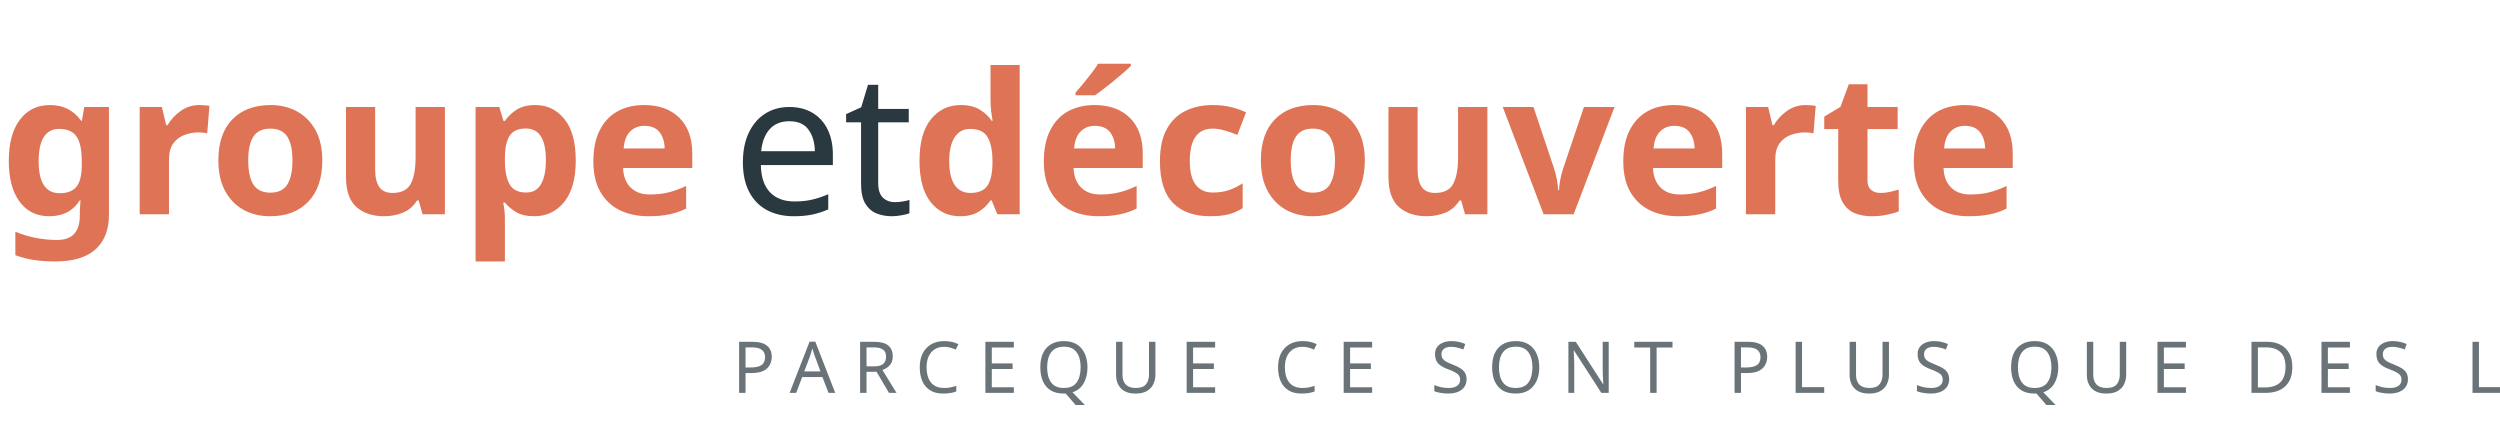
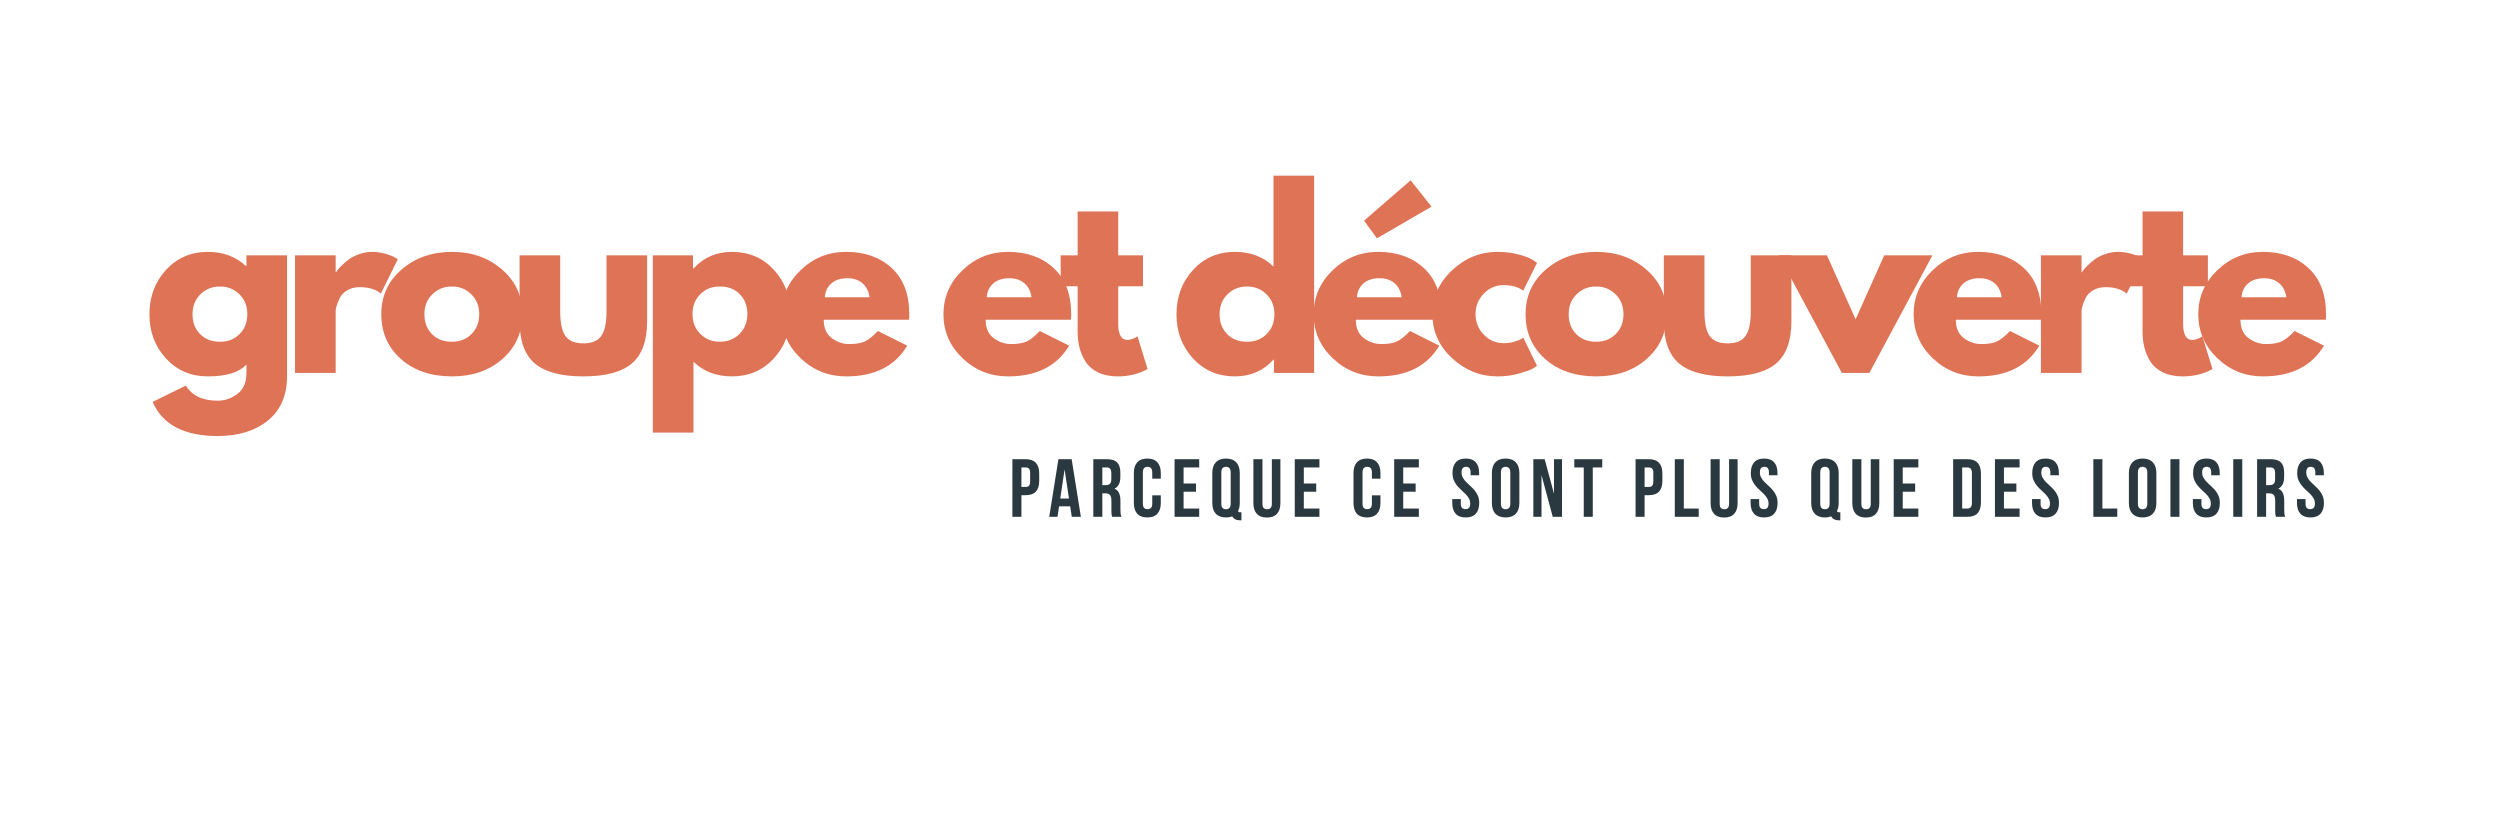
- <svg xmlns="http://www.w3.org/2000/svg" width="280" height="50" viewBox="0 0 280 50" fill="none">
+ <svg xmlns="http://www.w3.org/2000/svg" width="1200" zoomAndPan="magnify" viewBox="0 0 900 300" height="400" preserveAspectRatio="xMidYMid meet" version="1.0">
  <defs>
-     <style>
-       .logo-main { font-family: 'Rubik', system-ui, sans-serif; font-weight: 800; }
-       .logo-et { font-family: 'Rubik', system-ui, sans-serif; font-weight: 400; }
-       .logo-baseline { font-family: 'Rubik', system-ui, sans-serif; font-weight: 400; letter-spacing: 2px; }
-     </style>
+     <g />
  </defs>
-   <text x="0" y="24" class="logo-main" fill="#de7356" font-size="22">groupe</text>
-   <text x="82" y="24" class="logo-et" fill="#2a383f" font-size="22">et</text>
-   <text x="102" y="24" class="logo-main" fill="#de7356" font-size="22">découverte</text>
-   <text x="82" y="44" class="logo-baseline" fill="#2a383f" font-size="8" opacity="0.7">PARCEQUE CE SONT PLUS QUE DES LOISIRS</text>
+   <g fill="#de7356" fill-opacity="1">
+     <g transform="translate(51.88534, 134.2671)">
+       <g>
+         <path d="M 3.062 10.406 L 15.031 4.547 C 17.227 8.172 21.051 9.984 26.5 9.984 C 29.039 9.984 31.395 9.172 33.562 7.547 C 35.738 5.93 36.828 3.441 36.828 0.078 L 36.828 -3.062 C 34.242 -0.195 29.617 1.234 22.953 1.234 C 16.848 1.234 11.812 -0.922 7.844 -5.234 C 3.883 -9.555 1.906 -14.852 1.906 -21.125 C 1.906 -27.406 3.883 -32.719 7.844 -37.062 C 11.812 -41.414 16.848 -43.594 22.953 -43.594 C 28.398 -43.594 32.941 -41.914 36.578 -38.562 L 36.828 -38.562 L 36.828 -42.359 L 51.453 -42.359 L 51.453 1.156 C 51.453 8.039 49.164 13.352 44.594 17.094 C 40.02 20.832 33.988 22.703 26.5 22.703 C 14.395 22.703 6.582 18.602 3.062 10.406 Z M 20.266 -28.312 C 18.367 -26.445 17.422 -24.055 17.422 -21.141 C 17.422 -18.223 18.328 -15.844 20.141 -14 C 21.961 -12.156 24.359 -11.234 27.328 -11.234 C 30.191 -11.234 32.547 -12.164 34.391 -14.031 C 36.234 -15.906 37.156 -18.273 37.156 -21.141 C 37.156 -24.055 36.207 -26.445 34.312 -28.312 C 32.414 -30.188 30.086 -31.125 27.328 -31.125 C 24.523 -31.125 22.172 -30.188 20.266 -28.312 Z M 20.266 -28.312 " />
+       </g>
+     </g>
+   </g>
+   <g fill="#de7356" fill-opacity="1">
+     <g transform="translate(101.2616, 134.2671)">
+       <g>
+         <path d="M 4.953 0 L 4.953 -42.359 L 19.578 -42.359 L 19.578 -36.25 L 19.734 -36.25 C 19.848 -36.469 20.023 -36.742 20.266 -37.078 C 20.516 -37.41 21.051 -37.988 21.875 -38.812 C 22.707 -39.633 23.586 -40.375 24.516 -41.031 C 25.453 -41.695 26.664 -42.289 28.156 -42.812 C 29.645 -43.332 31.16 -43.594 32.703 -43.594 C 34.297 -43.594 35.863 -43.375 37.406 -42.938 C 38.945 -42.5 40.078 -42.062 40.797 -41.625 L 41.953 -40.953 L 35.844 -28.578 C 34.02 -30.117 31.484 -30.891 28.234 -30.891 C 26.473 -30.891 24.957 -30.504 23.688 -29.734 C 22.426 -28.961 21.535 -28.023 21.016 -26.922 C 20.492 -25.816 20.125 -24.879 19.906 -24.109 C 19.688 -23.336 19.578 -22.734 19.578 -22.297 L 19.578 0 Z M 4.953 0 " />
+       </g>
+     </g>
+   </g>
+   <g fill="#de7356" fill-opacity="1">
+     <g transform="translate(135.3624, 134.2671)">
+       <g>
+         <path d="M 8.953 -5.031 C 4.254 -9.219 1.906 -14.586 1.906 -21.141 C 1.906 -27.691 4.352 -33.07 9.25 -37.281 C 14.145 -41.488 20.203 -43.594 27.422 -43.594 C 34.516 -43.594 40.5 -41.473 45.375 -37.234 C 50.25 -33.004 52.688 -27.641 52.688 -21.141 C 52.688 -14.641 50.305 -9.285 45.547 -5.078 C 40.785 -0.867 34.742 1.234 27.422 1.234 C 19.816 1.234 13.66 -0.852 8.953 -5.031 Z M 20.266 -28.312 C 18.367 -26.445 17.422 -24.055 17.422 -21.141 C 17.422 -18.223 18.328 -15.844 20.141 -14 C 21.961 -12.156 24.359 -11.234 27.328 -11.234 C 30.191 -11.234 32.547 -12.164 34.391 -14.031 C 36.234 -15.906 37.156 -18.273 37.156 -21.141 C 37.156 -24.055 36.207 -26.445 34.312 -28.312 C 32.414 -30.188 30.086 -31.125 27.328 -31.125 C 24.523 -31.125 22.172 -30.188 20.266 -28.312 Z M 20.266 -28.312 " />
+       </g>
+     </g>
+   </g>
+   <g fill="#de7356" fill-opacity="1">
+     <g transform="translate(182.9222, 134.2671)">
+       <g>
+         <path d="M 18.75 -42.359 L 18.75 -22.219 C 18.75 -18.031 19.379 -15.055 20.641 -13.297 C 21.91 -11.535 24.055 -10.656 27.078 -10.656 C 30.109 -10.656 32.254 -11.535 33.516 -13.297 C 34.785 -15.055 35.422 -18.031 35.422 -22.219 L 35.422 -42.359 L 50.047 -42.359 L 50.047 -18.656 C 50.047 -11.613 48.211 -6.535 44.547 -3.422 C 40.891 -0.316 35.066 1.234 27.078 1.234 C 19.098 1.234 13.273 -0.316 9.609 -3.422 C 5.953 -6.535 4.125 -11.613 4.125 -18.656 L 4.125 -42.359 Z M 18.75 -42.359 " />
+       </g>
+     </g>
+   </g>
+   <g fill="#de7356" fill-opacity="1">
+     <g transform="translate(230.0691, 134.2671)">
+       <g>
+         <path d="M 48.547 -37.109 C 52.516 -32.797 54.5 -27.5 54.5 -21.219 C 54.5 -14.945 52.516 -9.633 48.547 -5.281 C 44.586 -0.938 39.551 1.234 33.438 1.234 C 27.82 1.234 23.203 -0.523 19.578 -4.047 L 19.578 21.469 L 4.953 21.469 L 4.953 -42.359 L 19.406 -42.359 L 19.406 -37.578 L 19.578 -37.578 C 23.203 -41.586 27.82 -43.594 33.438 -43.594 C 39.551 -43.594 44.586 -41.43 48.547 -37.109 Z M 36.125 -14.031 C 38.031 -15.906 38.984 -18.301 38.984 -21.219 C 38.984 -24.133 38.07 -26.516 36.25 -28.359 C 34.438 -30.203 32.039 -31.125 29.062 -31.125 C 26.207 -31.125 23.852 -30.188 22 -28.312 C 20.156 -26.445 19.234 -24.082 19.234 -21.219 C 19.234 -18.301 20.18 -15.906 22.078 -14.031 C 23.984 -12.164 26.312 -11.234 29.062 -11.234 C 31.875 -11.234 34.227 -12.164 36.125 -14.031 Z M 36.125 -14.031 " />
+       </g>
+     </g>
+   </g>
+   <g fill="#de7356" fill-opacity="1">
+     <g transform="translate(279.4454, 134.2671)">
+       <g>
+         <path d="M 47.812 -19.156 L 17.094 -19.156 C 17.094 -16.188 18.055 -13.984 19.984 -12.547 C 21.91 -11.117 24.004 -10.406 26.266 -10.406 C 28.629 -10.406 30.5 -10.719 31.875 -11.344 C 33.25 -11.977 34.816 -13.234 36.578 -15.109 L 47.156 -9.828 C 42.75 -2.453 35.426 1.234 25.188 1.234 C 18.801 1.234 13.32 -0.953 8.75 -5.328 C 4.188 -9.703 1.906 -14.973 1.906 -21.141 C 1.906 -27.305 4.188 -32.586 8.75 -36.984 C 13.32 -41.391 18.801 -43.594 25.188 -43.594 C 31.906 -43.594 37.367 -41.648 41.578 -37.766 C 45.785 -33.891 47.891 -28.348 47.891 -21.141 C 47.891 -20.148 47.863 -19.488 47.812 -19.156 Z M 17.5 -27.25 L 33.609 -27.25 C 33.273 -29.445 32.406 -31.141 31 -32.328 C 29.602 -33.516 27.801 -34.109 25.594 -34.109 C 23.176 -34.109 21.25 -33.473 19.812 -32.203 C 18.383 -30.941 17.613 -29.289 17.5 -27.25 Z M 17.5 -27.25 " />
+       </g>
+     </g>
+   </g>
+   <g fill="#de7356" fill-opacity="1">
+     <g transform="translate(322.2161, 134.2671)">
+       <g />
+     </g>
+   </g>
+   <g fill="#de7356" fill-opacity="1">
+     <g transform="translate(337.7385, 134.2671)">
+       <g>
+         <path d="M 47.812 -19.156 L 17.094 -19.156 C 17.094 -16.188 18.055 -13.984 19.984 -12.547 C 21.91 -11.117 24.004 -10.406 26.266 -10.406 C 28.629 -10.406 30.5 -10.719 31.875 -11.344 C 33.25 -11.977 34.816 -13.234 36.578 -15.109 L 47.156 -9.828 C 42.75 -2.453 35.426 1.234 25.188 1.234 C 18.801 1.234 13.32 -0.953 8.75 -5.328 C 4.188 -9.703 1.906 -14.973 1.906 -21.141 C 1.906 -27.305 4.188 -32.586 8.75 -36.984 C 13.32 -41.391 18.801 -43.594 25.188 -43.594 C 31.906 -43.594 37.367 -41.648 41.578 -37.766 C 45.785 -33.891 47.891 -28.348 47.891 -21.141 C 47.891 -20.148 47.863 -19.488 47.812 -19.156 Z M 17.5 -27.25 L 33.609 -27.25 C 33.273 -29.445 32.406 -31.141 31 -32.328 C 29.602 -33.516 27.801 -34.109 25.594 -34.109 C 23.176 -34.109 21.25 -33.473 19.812 -32.203 C 18.383 -30.941 17.613 -29.289 17.5 -27.25 Z M 17.5 -27.25 " />
+       </g>
+     </g>
+   </g>
+   <g fill="#de7356" fill-opacity="1">
+     <g transform="translate(380.5092, 134.2671)">
+       <g>
+         <path d="M 7.438 -42.359 L 7.438 -58.141 L 22.047 -58.141 L 22.047 -42.359 L 30.969 -42.359 L 30.969 -31.219 L 22.047 -31.219 L 22.047 -17.75 C 22.047 -13.844 23.145 -11.891 25.344 -11.891 C 25.895 -11.891 26.473 -12 27.078 -12.219 C 27.691 -12.438 28.16 -12.656 28.484 -12.875 L 28.984 -13.219 L 32.625 -1.406 C 29.477 0.352 25.898 1.234 21.891 1.234 C 19.129 1.234 16.758 0.754 14.781 -0.203 C 12.801 -1.172 11.301 -2.469 10.281 -4.094 C 9.258 -5.719 8.531 -7.422 8.094 -9.203 C 7.656 -10.992 7.438 -12.91 7.438 -14.953 L 7.438 -31.219 L 1.328 -31.219 L 1.328 -42.359 Z M 7.438 -42.359 " />
+       </g>
+     </g>
+   </g>
+   <g fill="#de7356" fill-opacity="1">
+     <g transform="translate(406.1052, 134.2671)">
+       <g />
+     </g>
+   </g>
+   <g fill="#de7356" fill-opacity="1">
+     <g transform="translate(421.6277, 134.2671)">
+       <g>
+         <path d="M 7.844 -5.234 C 3.883 -9.555 1.906 -14.852 1.906 -21.125 C 1.906 -27.406 3.883 -32.719 7.844 -37.062 C 11.812 -41.414 16.848 -43.594 22.953 -43.594 C 28.566 -43.594 33.191 -41.832 36.828 -38.312 L 36.828 -71.016 L 51.453 -71.016 L 51.453 0 L 37 0 L 37 -4.797 L 36.828 -4.797 C 33.191 -0.773 28.566 1.234 22.953 1.234 C 16.848 1.234 11.812 -0.922 7.844 -5.234 Z M 20.266 -28.312 C 18.367 -26.445 17.422 -24.055 17.422 -21.141 C 17.422 -18.223 18.328 -15.844 20.141 -14 C 21.961 -12.156 24.359 -11.234 27.328 -11.234 C 30.191 -11.234 32.547 -12.164 34.391 -14.031 C 36.234 -15.906 37.156 -18.273 37.156 -21.141 C 37.156 -24.055 36.207 -26.445 34.312 -28.312 C 32.414 -30.188 30.086 -31.125 27.328 -31.125 C 24.523 -31.125 22.172 -30.188 20.266 -28.312 Z M 20.266 -28.312 " />
+       </g>
+     </g>
+   </g>
+   <g fill="#de7356" fill-opacity="1">
+     <g transform="translate(471.004, 134.2671)">
+       <g>
+         <path d="M 20.062 -54.828 L 36.828 -69.359 L 44.344 -59.875 L 24.688 -48.469 Z M 47.812 -19.156 L 17.094 -19.156 C 17.094 -16.188 18.055 -13.984 19.984 -12.547 C 21.91 -11.117 24.004 -10.406 26.266 -10.406 C 28.629 -10.406 30.5 -10.719 31.875 -11.344 C 33.25 -11.977 34.816 -13.234 36.578 -15.109 L 47.156 -9.828 C 42.75 -2.453 35.426 1.234 25.188 1.234 C 18.801 1.234 13.32 -0.953 8.75 -5.328 C 4.188 -9.703 1.906 -14.973 1.906 -21.141 C 1.906 -27.305 4.188 -32.586 8.75 -36.984 C 13.32 -41.391 18.801 -43.594 25.188 -43.594 C 31.906 -43.594 37.367 -41.648 41.578 -37.766 C 45.785 -33.891 47.891 -28.348 47.891 -21.141 C 47.891 -20.148 47.863 -19.488 47.812 -19.156 Z M 17.5 -27.25 L 33.609 -27.25 C 33.273 -29.445 32.406 -31.141 31 -32.328 C 29.602 -33.516 27.801 -34.109 25.594 -34.109 C 23.176 -34.109 21.25 -33.473 19.812 -32.203 C 18.383 -30.941 17.613 -29.289 17.5 -27.25 Z M 17.5 -27.25 " />
+       </g>
+     </g>
+   </g>
+   <g fill="#de7356" fill-opacity="1">
+     <g transform="translate(513.7747, 134.2671)">
+       <g>
+         <path d="M 27.5 -31.625 C 24.75 -31.625 22.379 -30.602 20.391 -28.562 C 18.41 -26.531 17.422 -24.082 17.422 -21.219 C 17.422 -18.301 18.41 -15.82 20.391 -13.781 C 22.379 -11.75 24.75 -10.734 27.5 -10.734 C 28.82 -10.734 30.07 -10.895 31.25 -11.219 C 32.438 -11.551 33.305 -11.883 33.859 -12.219 L 34.594 -12.719 L 39.562 -2.562 C 39.176 -2.281 38.633 -1.93 37.938 -1.516 C 37.25 -1.109 35.68 -0.551 33.234 0.156 C 30.785 0.875 28.156 1.234 25.344 1.234 C 19.125 1.234 13.66 -0.953 8.953 -5.328 C 4.254 -9.703 1.906 -14.945 1.906 -21.062 C 1.906 -27.227 4.254 -32.523 8.953 -36.953 C 13.66 -41.379 19.125 -43.594 25.344 -43.594 C 28.156 -43.594 30.742 -43.266 33.109 -42.609 C 35.484 -41.953 37.164 -41.289 38.156 -40.625 L 39.562 -39.641 L 34.594 -29.641 C 32.781 -30.961 30.414 -31.625 27.5 -31.625 Z M 27.5 -31.625 " />
+       </g>
+     </g>
+   </g>
+   <g fill="#de7356" fill-opacity="1">
+     <g transform="translate(547.2975, 134.2671)">
+       <g>
+         <path d="M 8.953 -5.031 C 4.254 -9.219 1.906 -14.586 1.906 -21.141 C 1.906 -27.691 4.352 -33.07 9.25 -37.281 C 14.145 -41.488 20.203 -43.594 27.422 -43.594 C 34.516 -43.594 40.5 -41.473 45.375 -37.234 C 50.25 -33.004 52.688 -27.641 52.688 -21.141 C 52.688 -14.641 50.305 -9.285 45.547 -5.078 C 40.785 -0.867 34.742 1.234 27.422 1.234 C 19.816 1.234 13.66 -0.852 8.953 -5.031 Z M 20.266 -28.312 C 18.367 -26.445 17.422 -24.055 17.422 -21.141 C 17.422 -18.223 18.328 -15.844 20.141 -14 C 21.961 -12.156 24.359 -11.234 27.328 -11.234 C 30.191 -11.234 32.547 -12.164 34.391 -14.031 C 36.234 -15.906 37.156 -18.273 37.156 -21.141 C 37.156 -24.055 36.207 -26.445 34.312 -28.312 C 32.414 -30.188 30.086 -31.125 27.328 -31.125 C 24.523 -31.125 22.172 -30.188 20.266 -28.312 Z M 20.266 -28.312 " />
+       </g>
+     </g>
+   </g>
+   <g fill="#de7356" fill-opacity="1">
+     <g transform="translate(594.8572, 134.2671)">
+       <g>
+         <path d="M 18.75 -42.359 L 18.75 -22.219 C 18.75 -18.031 19.379 -15.055 20.641 -13.297 C 21.91 -11.535 24.055 -10.656 27.078 -10.656 C 30.109 -10.656 32.254 -11.535 33.516 -13.297 C 34.785 -15.055 35.422 -18.031 35.422 -22.219 L 35.422 -42.359 L 50.047 -42.359 L 50.047 -18.656 C 50.047 -11.613 48.211 -6.535 44.547 -3.422 C 40.891 -0.316 35.066 1.234 27.078 1.234 C 19.098 1.234 13.273 -0.316 9.609 -3.422 C 5.953 -6.535 4.125 -11.613 4.125 -18.656 L 4.125 -42.359 Z M 18.75 -42.359 " />
+       </g>
+     </g>
+   </g>
+   <g fill="#de7356" fill-opacity="1">
+     <g transform="translate(642.0041, 134.2671)">
+       <g>
+         <path d="M 15.688 -42.359 L 26.016 -19.328 L 36.328 -42.359 L 53.672 -42.359 L 30.969 0 L 21.062 0 L -1.656 -42.359 Z M 15.688 -42.359 " />
+       </g>
+     </g>
+   </g>
+   <g fill="#de7356" fill-opacity="1">
+     <g transform="translate(687.0042, 134.2671)">
+       <g>
+         <path d="M 47.812 -19.156 L 17.094 -19.156 C 17.094 -16.188 18.055 -13.984 19.984 -12.547 C 21.91 -11.117 24.004 -10.406 26.266 -10.406 C 28.629 -10.406 30.5 -10.719 31.875 -11.344 C 33.25 -11.977 34.816 -13.234 36.578 -15.109 L 47.156 -9.828 C 42.75 -2.453 35.426 1.234 25.188 1.234 C 18.801 1.234 13.32 -0.953 8.75 -5.328 C 4.188 -9.703 1.906 -14.973 1.906 -21.141 C 1.906 -27.305 4.188 -32.586 8.75 -36.984 C 13.32 -41.391 18.801 -43.594 25.188 -43.594 C 31.906 -43.594 37.367 -41.648 41.578 -37.766 C 45.785 -33.891 47.891 -28.348 47.891 -21.141 C 47.891 -20.148 47.863 -19.488 47.812 -19.156 Z M 17.5 -27.25 L 33.609 -27.25 C 33.273 -29.445 32.406 -31.141 31 -32.328 C 29.602 -33.516 27.801 -34.109 25.594 -34.109 C 23.176 -34.109 21.25 -33.473 19.812 -32.203 C 18.383 -30.941 17.613 -29.289 17.5 -27.25 Z M 17.5 -27.25 " />
+       </g>
+     </g>
+   </g>
+   <g fill="#de7356" fill-opacity="1">
+     <g transform="translate(729.7749, 134.2671)">
+       <g>
+         <path d="M 4.953 0 L 4.953 -42.359 L 19.578 -42.359 L 19.578 -36.25 L 19.734 -36.25 C 19.848 -36.469 20.023 -36.742 20.266 -37.078 C 20.516 -37.41 21.051 -37.988 21.875 -38.812 C 22.707 -39.633 23.586 -40.375 24.516 -41.031 C 25.453 -41.695 26.664 -42.289 28.156 -42.812 C 29.645 -43.332 31.16 -43.594 32.703 -43.594 C 34.297 -43.594 35.863 -43.375 37.406 -42.938 C 38.945 -42.5 40.078 -42.062 40.797 -41.625 L 41.953 -40.953 L 35.844 -28.578 C 34.02 -30.117 31.484 -30.891 28.234 -30.891 C 26.473 -30.891 24.957 -30.504 23.688 -29.734 C 22.426 -28.961 21.535 -28.023 21.016 -26.922 C 20.492 -25.816 20.125 -24.879 19.906 -24.109 C 19.688 -23.336 19.578 -22.734 19.578 -22.297 L 19.578 0 Z M 4.953 0 " />
+       </g>
+     </g>
+   </g>
+   <g fill="#de7356" fill-opacity="1">
+     <g transform="translate(763.8757, 134.2671)">
+       <g>
+         <path d="M 7.438 -42.359 L 7.438 -58.141 L 22.047 -58.141 L 22.047 -42.359 L 30.969 -42.359 L 30.969 -31.219 L 22.047 -31.219 L 22.047 -17.75 C 22.047 -13.844 23.145 -11.891 25.344 -11.891 C 25.895 -11.891 26.473 -12 27.078 -12.219 C 27.691 -12.438 28.16 -12.656 28.484 -12.875 L 28.984 -13.219 L 32.625 -1.406 C 29.477 0.352 25.898 1.234 21.891 1.234 C 19.129 1.234 16.758 0.754 14.781 -0.203 C 12.801 -1.172 11.301 -2.469 10.281 -4.094 C 9.258 -5.719 8.531 -7.422 8.094 -9.203 C 7.656 -10.992 7.438 -12.91 7.438 -14.953 L 7.438 -31.219 L 1.328 -31.219 L 1.328 -42.359 Z M 7.438 -42.359 " />
+       </g>
+     </g>
+   </g>
+   <g fill="#de7356" fill-opacity="1">
+     <g transform="translate(789.4717, 134.2671)">
+       <g>
+         <path d="M 47.812 -19.156 L 17.094 -19.156 C 17.094 -16.188 18.055 -13.984 19.984 -12.547 C 21.91 -11.117 24.004 -10.406 26.266 -10.406 C 28.629 -10.406 30.5 -10.719 31.875 -11.344 C 33.25 -11.977 34.816 -13.234 36.578 -15.109 L 47.156 -9.828 C 42.75 -2.453 35.426 1.234 25.188 1.234 C 18.801 1.234 13.32 -0.953 8.75 -5.328 C 4.188 -9.703 1.906 -14.973 1.906 -21.141 C 1.906 -27.305 4.188 -32.586 8.75 -36.984 C 13.32 -41.391 18.801 -43.594 25.188 -43.594 C 31.906 -43.594 37.367 -41.648 41.578 -37.766 C 45.785 -33.891 47.891 -28.348 47.891 -21.141 C 47.891 -20.148 47.863 -19.488 47.812 -19.156 Z M 17.5 -27.25 L 33.609 -27.25 C 33.273 -29.445 32.406 -31.141 31 -32.328 C 29.602 -33.516 27.801 -34.109 25.594 -34.109 C 23.176 -34.109 21.25 -33.473 19.812 -32.203 C 18.383 -30.941 17.613 -29.289 17.5 -27.25 Z M 17.5 -27.25 " />
+       </g>
+     </g>
+   </g>
+   <g fill="#2a383f" fill-opacity="1">
+     <g transform="translate(363.2725, 186.0477)">
+       <g>
+         <path d="M 5.984 -20.734 C 7.617 -20.734 8.836 -20.297 9.641 -19.422 C 10.441 -18.555 10.844 -17.285 10.844 -15.609 L 10.844 -12.906 C 10.844 -11.227 10.441 -9.953 9.641 -9.078 C 8.836 -8.211 7.617 -7.781 5.984 -7.781 L 4.438 -7.781 L 4.438 0 L 1.188 0 L 1.188 -20.734 Z M 4.438 -17.766 L 4.438 -10.75 L 5.984 -10.75 C 6.492 -10.75 6.883 -10.883 7.156 -11.156 C 7.438 -11.438 7.578 -11.953 7.578 -12.703 L 7.578 -15.812 C 7.578 -16.562 7.438 -17.07 7.156 -17.344 C 6.883 -17.625 6.492 -17.766 5.984 -17.766 Z M 4.438 -17.766 " />
+       </g>
+     </g>
+   </g>
+   <g fill="#2a383f" fill-opacity="1">
+     <g transform="translate(377.3937, 186.0477)">
+       <g>
+         <path d="M 11.719 0 L 8.438 0 L 7.875 -3.766 L 3.875 -3.766 L 3.312 0 L 0.328 0 L 3.641 -20.734 L 8.406 -20.734 Z M 4.297 -6.578 L 7.438 -6.578 L 5.859 -17.062 Z M 4.297 -6.578 " />
+       </g>
+     </g>
+   </g>
+   <g fill="#2a383f" fill-opacity="1">
+     <g transform="translate(392.403, 186.0477)">
+       <g>
+         <path d="M 8 0 C 7.957 -0.133 7.914 -0.258 7.875 -0.375 C 7.832 -0.5 7.797 -0.648 7.766 -0.828 C 7.742 -1.004 7.727 -1.227 7.719 -1.5 C 7.707 -1.781 7.703 -2.129 7.703 -2.547 L 7.703 -5.797 C 7.703 -6.766 7.531 -7.445 7.188 -7.844 C 6.852 -8.238 6.312 -8.438 5.562 -8.438 L 4.438 -8.438 L 4.438 0 L 1.188 0 L 1.188 -20.734 L 6.094 -20.734 C 7.789 -20.734 9.02 -20.336 9.781 -19.547 C 10.539 -18.754 10.922 -17.555 10.922 -15.953 L 10.922 -14.328 C 10.922 -12.203 10.211 -10.801 8.797 -10.125 C 9.617 -9.789 10.18 -9.242 10.484 -8.484 C 10.797 -7.723 10.953 -6.801 10.953 -5.719 L 10.953 -2.516 C 10.953 -2.004 10.973 -1.555 11.016 -1.172 C 11.055 -0.785 11.156 -0.395 11.312 0 Z M 4.438 -17.766 L 4.438 -11.406 L 5.719 -11.406 C 6.32 -11.406 6.797 -11.562 7.141 -11.875 C 7.492 -12.188 7.672 -12.758 7.672 -13.594 L 7.672 -15.641 C 7.672 -16.391 7.535 -16.93 7.266 -17.266 C 7.004 -17.598 6.586 -17.766 6.016 -17.766 Z M 4.438 -17.766 " />
+       </g>
+     </g>
+   </g>
+   <g fill="#2a383f" fill-opacity="1">
+     <g transform="translate(407.2642, 186.0477)">
+       <g>
+         <path d="M 10.625 -7.734 L 10.625 -4.969 C 10.625 -3.289 10.211 -2.004 9.391 -1.109 C 8.578 -0.211 7.375 0.234 5.781 0.234 C 4.176 0.234 2.961 -0.211 2.141 -1.109 C 1.328 -2.004 0.922 -3.289 0.922 -4.969 L 0.922 -15.75 C 0.922 -17.426 1.328 -18.711 2.141 -19.609 C 2.961 -20.516 4.176 -20.969 5.781 -20.969 C 7.375 -20.969 8.578 -20.516 9.391 -19.609 C 10.211 -18.711 10.625 -17.426 10.625 -15.75 L 10.625 -13.734 L 7.547 -13.734 L 7.547 -15.953 C 7.547 -16.703 7.391 -17.227 7.078 -17.531 C 6.773 -17.844 6.367 -18 5.859 -18 C 5.348 -18 4.938 -17.844 4.625 -17.531 C 4.32 -17.227 4.172 -16.703 4.172 -15.953 L 4.172 -4.766 C 4.172 -4.016 4.32 -3.488 4.625 -3.188 C 4.938 -2.895 5.348 -2.75 5.859 -2.75 C 6.367 -2.75 6.773 -2.895 7.078 -3.188 C 7.391 -3.488 7.547 -4.016 7.547 -4.766 L 7.547 -7.734 Z M 10.625 -7.734 " />
+       </g>
+     </g>
+   </g>
+   <g fill="#2a383f" fill-opacity="1">
+     <g transform="translate(421.6518, 186.0477)">
+       <g>
+         <path d="M 4.438 -11.984 L 8.906 -11.984 L 8.906 -9.031 L 4.438 -9.031 L 4.438 -2.969 L 10.062 -2.969 L 10.062 0 L 1.188 0 L 1.188 -20.734 L 10.062 -20.734 L 10.062 -17.766 L 4.438 -17.766 Z M 4.438 -11.984 " />
+       </g>
+     </g>
+   </g>
+   <g fill="#2a383f" fill-opacity="1">
+     <g transform="translate(435.5066, 186.0477)">
+       <g>
+         <path d="M 0.922 -15.75 C 0.922 -17.426 1.344 -18.711 2.188 -19.609 C 3.039 -20.516 4.266 -20.969 5.859 -20.969 C 7.461 -20.969 8.688 -20.516 9.531 -19.609 C 10.383 -18.711 10.812 -17.426 10.812 -15.75 L 10.812 -4.969 C 10.812 -3.812 10.602 -2.848 10.188 -2.078 C 10.258 -1.879 10.359 -1.754 10.484 -1.703 C 10.617 -1.648 10.828 -1.625 11.109 -1.625 L 11.406 -1.625 L 11.406 1.266 L 10.953 1.266 C 10.223 1.266 9.625 1.141 9.156 0.891 C 8.695 0.648 8.359 0.305 8.141 -0.141 C 7.805 -0.023 7.453 0.062 7.078 0.125 C 6.703 0.195 6.297 0.234 5.859 0.234 C 4.266 0.234 3.039 -0.211 2.188 -1.109 C 1.344 -2.004 0.922 -3.289 0.922 -4.969 Z M 4.172 -4.766 C 4.172 -4.016 4.32 -3.484 4.625 -3.172 C 4.938 -2.867 5.348 -2.719 5.859 -2.719 C 6.367 -2.719 6.773 -2.867 7.078 -3.172 C 7.391 -3.484 7.547 -4.016 7.547 -4.766 L 7.547 -15.953 C 7.547 -16.703 7.391 -17.227 7.078 -17.531 C 6.773 -17.844 6.367 -18 5.859 -18 C 5.348 -18 4.938 -17.844 4.625 -17.531 C 4.32 -17.227 4.172 -16.703 4.172 -15.953 Z M 4.172 -4.766 " />
+       </g>
+     </g>
+   </g>
+   <g fill="#2a383f" fill-opacity="1">
+     <g transform="translate(450.1902, 186.0477)">
+       <g>
+         <path d="M 4.297 -20.734 L 4.297 -4.734 C 4.297 -3.984 4.445 -3.457 4.75 -3.156 C 5.062 -2.863 5.473 -2.719 5.984 -2.719 C 6.492 -2.719 6.898 -2.863 7.203 -3.156 C 7.516 -3.457 7.672 -3.984 7.672 -4.734 L 7.672 -20.734 L 10.75 -20.734 L 10.75 -4.938 C 10.75 -3.258 10.336 -1.973 9.516 -1.078 C 8.703 -0.18 7.492 0.266 5.891 0.266 C 4.297 0.266 3.086 -0.18 2.266 -1.078 C 1.441 -1.973 1.031 -3.258 1.031 -4.938 L 1.031 -20.734 Z M 4.297 -20.734 " />
+       </g>
+     </g>
+   </g>
+   <g fill="#2a383f" fill-opacity="1">
+     <g transform="translate(464.9331, 186.0477)">
+       <g>
+         <path d="M 4.438 -11.984 L 8.906 -11.984 L 8.906 -9.031 L 4.438 -9.031 L 4.438 -2.969 L 10.062 -2.969 L 10.062 0 L 1.188 0 L 1.188 -20.734 L 10.062 -20.734 L 10.062 -17.766 L 4.438 -17.766 Z M 4.438 -11.984 " />
+       </g>
+     </g>
+   </g>
+   <g fill="#2a383f" fill-opacity="1">
+     <g transform="translate(478.7879, 186.0477)">
+       <g />
+     </g>
+   </g>
+   <g fill="#2a383f" fill-opacity="1">
+     <g transform="translate(486.3375, 186.0477)">
+       <g>
+         <path d="M 10.625 -7.734 L 10.625 -4.969 C 10.625 -3.289 10.211 -2.004 9.391 -1.109 C 8.578 -0.211 7.375 0.234 5.781 0.234 C 4.176 0.234 2.961 -0.211 2.141 -1.109 C 1.328 -2.004 0.922 -3.289 0.922 -4.969 L 0.922 -15.75 C 0.922 -17.426 1.328 -18.711 2.141 -19.609 C 2.961 -20.516 4.176 -20.969 5.781 -20.969 C 7.375 -20.969 8.578 -20.516 9.391 -19.609 C 10.211 -18.711 10.625 -17.426 10.625 -15.75 L 10.625 -13.734 L 7.547 -13.734 L 7.547 -15.953 C 7.547 -16.703 7.391 -17.227 7.078 -17.531 C 6.773 -17.844 6.367 -18 5.859 -18 C 5.348 -18 4.938 -17.844 4.625 -17.531 C 4.32 -17.227 4.172 -16.703 4.172 -15.953 L 4.172 -4.766 C 4.172 -4.016 4.32 -3.488 4.625 -3.188 C 4.938 -2.895 5.348 -2.75 5.859 -2.75 C 6.367 -2.75 6.773 -2.895 7.078 -3.188 C 7.391 -3.488 7.547 -4.016 7.547 -4.766 L 7.547 -7.734 Z M 10.625 -7.734 " />
+       </g>
+     </g>
+   </g>
+   <g fill="#2a383f" fill-opacity="1">
+     <g transform="translate(500.7251, 186.0477)">
+       <g>
+         <path d="M 4.438 -11.984 L 8.906 -11.984 L 8.906 -9.031 L 4.438 -9.031 L 4.438 -2.969 L 10.062 -2.969 L 10.062 0 L 1.188 0 L 1.188 -20.734 L 10.062 -20.734 L 10.062 -17.766 L 4.438 -17.766 Z M 4.438 -11.984 " />
+       </g>
+     </g>
+   </g>
+   <g fill="#2a383f" fill-opacity="1">
+     <g transform="translate(514.5799, 186.0477)">
+       <g />
+     </g>
+   </g>
+   <g fill="#2a383f" fill-opacity="1">
+     <g transform="translate(522.1296, 186.0477)">
+       <g>
+         <path d="M 0.766 -15.75 C 0.766 -17.426 1.164 -18.711 1.969 -19.609 C 2.77 -20.516 3.969 -20.969 5.562 -20.969 C 7.164 -20.969 8.363 -20.516 9.156 -19.609 C 9.957 -18.711 10.359 -17.426 10.359 -15.75 L 10.359 -14.953 L 7.281 -14.953 L 7.281 -15.953 C 7.281 -16.703 7.133 -17.227 6.844 -17.531 C 6.562 -17.844 6.164 -18 5.656 -18 C 5.145 -18 4.742 -17.844 4.453 -17.531 C 4.172 -17.227 4.031 -16.703 4.031 -15.953 C 4.031 -15.242 4.188 -14.617 4.5 -14.078 C 4.812 -13.535 5.203 -13.02 5.672 -12.531 C 6.148 -12.051 6.66 -11.566 7.203 -11.078 C 7.754 -10.598 8.266 -10.07 8.734 -9.5 C 9.211 -8.926 9.609 -8.273 9.922 -7.547 C 10.234 -6.816 10.391 -5.957 10.391 -4.969 C 10.391 -3.289 9.977 -2.004 9.156 -1.109 C 8.344 -0.211 7.133 0.234 5.531 0.234 C 3.938 0.234 2.727 -0.211 1.906 -1.109 C 1.094 -2.004 0.688 -3.289 0.688 -4.969 L 0.688 -6.391 L 3.766 -6.391 L 3.766 -4.766 C 3.766 -4.016 3.914 -3.488 4.219 -3.188 C 4.52 -2.895 4.93 -2.75 5.453 -2.75 C 5.961 -2.75 6.367 -2.895 6.672 -3.188 C 6.984 -3.488 7.141 -4.016 7.141 -4.766 C 7.141 -5.473 6.977 -6.098 6.656 -6.641 C 6.344 -7.191 5.945 -7.707 5.469 -8.188 C 5 -8.664 4.492 -9.145 3.953 -9.625 C 3.41 -10.113 2.898 -10.645 2.422 -11.219 C 1.953 -11.789 1.555 -12.441 1.234 -13.172 C 0.922 -13.898 0.766 -14.758 0.766 -15.75 Z M 0.766 -15.75 " />
+       </g>
+     </g>
+   </g>
+   <g fill="#2a383f" fill-opacity="1">
+     <g transform="translate(536.162, 186.0477)">
+       <g>
+         <path d="M 4.172 -4.766 C 4.172 -4.016 4.32 -3.484 4.625 -3.172 C 4.938 -2.867 5.348 -2.719 5.859 -2.719 C 6.367 -2.719 6.773 -2.867 7.078 -3.172 C 7.391 -3.484 7.547 -4.016 7.547 -4.766 L 7.547 -15.953 C 7.547 -16.703 7.391 -17.227 7.078 -17.531 C 6.773 -17.844 6.367 -18 5.859 -18 C 5.348 -18 4.938 -17.844 4.625 -17.531 C 4.32 -17.227 4.172 -16.703 4.172 -15.953 Z M 0.922 -15.75 C 0.922 -17.426 1.344 -18.711 2.188 -19.609 C 3.039 -20.516 4.266 -20.969 5.859 -20.969 C 7.461 -20.969 8.688 -20.516 9.531 -19.609 C 10.383 -18.711 10.812 -17.426 10.812 -15.75 L 10.812 -4.969 C 10.812 -3.289 10.383 -2.004 9.531 -1.109 C 8.688 -0.211 7.461 0.234 5.859 0.234 C 4.266 0.234 3.039 -0.211 2.188 -1.109 C 1.344 -2.004 0.922 -3.289 0.922 -4.969 Z M 0.922 -15.75 " />
+       </g>
+     </g>
+   </g>
+   <g fill="#2a383f" fill-opacity="1">
+     <g transform="translate(550.8456, 186.0477)">
+       <g>
+         <path d="M 4.094 -15.016 L 4.094 0 L 1.156 0 L 1.156 -20.734 L 5.234 -20.734 L 8.594 -8.312 L 8.594 -20.734 L 11.484 -20.734 L 11.484 0 L 8.141 0 Z M 4.094 -15.016 " />
+       </g>
+     </g>
+   </g>
+   <g fill="#2a383f" fill-opacity="1">
+     <g transform="translate(566.4469, 186.0477)">
+       <g>
+         <path d="M 0.297 -20.734 L 10.359 -20.734 L 10.359 -17.766 L 6.953 -17.766 L 6.953 0 L 3.703 0 L 3.703 -17.766 L 0.297 -17.766 Z M 0.297 -20.734 " />
+       </g>
+     </g>
+   </g>
+   <g fill="#2a383f" fill-opacity="1">
+     <g transform="translate(580.0649, 186.0477)">
+       <g />
+     </g>
+   </g>
+   <g fill="#2a383f" fill-opacity="1">
+     <g transform="translate(587.6145, 186.0477)">
+       <g>
+         <path d="M 5.984 -20.734 C 7.617 -20.734 8.836 -20.297 9.641 -19.422 C 10.441 -18.555 10.844 -17.285 10.844 -15.609 L 10.844 -12.906 C 10.844 -11.227 10.441 -9.953 9.641 -9.078 C 8.836 -8.211 7.617 -7.781 5.984 -7.781 L 4.438 -7.781 L 4.438 0 L 1.188 0 L 1.188 -20.734 Z M 4.438 -17.766 L 4.438 -10.75 L 5.984 -10.75 C 6.492 -10.75 6.883 -10.883 7.156 -11.156 C 7.438 -11.438 7.578 -11.953 7.578 -12.703 L 7.578 -15.812 C 7.578 -16.562 7.438 -17.07 7.156 -17.344 C 6.883 -17.625 6.492 -17.766 5.984 -17.766 Z M 4.438 -17.766 " />
+       </g>
+     </g>
+   </g>
+   <g fill="#2a383f" fill-opacity="1">
+     <g transform="translate(601.7357, 186.0477)">
+       <g>
+         <path d="M 1.188 -20.734 L 4.438 -20.734 L 4.438 -2.969 L 9.797 -2.969 L 9.797 0 L 1.188 0 Z M 1.188 -20.734 " />
+       </g>
+     </g>
+   </g>
+   <g fill="#2a383f" fill-opacity="1">
+     <g transform="translate(614.7913, 186.0477)">
+       <g>
+         <path d="M 4.297 -20.734 L 4.297 -4.734 C 4.297 -3.984 4.445 -3.457 4.75 -3.156 C 5.062 -2.863 5.473 -2.719 5.984 -2.719 C 6.492 -2.719 6.898 -2.863 7.203 -3.156 C 7.516 -3.457 7.672 -3.984 7.672 -4.734 L 7.672 -20.734 L 10.75 -20.734 L 10.75 -4.938 C 10.75 -3.258 10.336 -1.973 9.516 -1.078 C 8.703 -0.18 7.492 0.266 5.891 0.266 C 4.297 0.266 3.086 -0.18 2.266 -1.078 C 1.441 -1.973 1.031 -3.258 1.031 -4.938 L 1.031 -20.734 Z M 4.297 -20.734 " />
+       </g>
+     </g>
+   </g>
+   <g fill="#2a383f" fill-opacity="1">
+     <g transform="translate(629.5341, 186.0477)">
+       <g>
+         <path d="M 0.766 -15.75 C 0.766 -17.426 1.164 -18.711 1.969 -19.609 C 2.77 -20.516 3.969 -20.969 5.562 -20.969 C 7.164 -20.969 8.363 -20.516 9.156 -19.609 C 9.957 -18.711 10.359 -17.426 10.359 -15.75 L 10.359 -14.953 L 7.281 -14.953 L 7.281 -15.953 C 7.281 -16.703 7.133 -17.227 6.844 -17.531 C 6.562 -17.844 6.164 -18 5.656 -18 C 5.145 -18 4.742 -17.844 4.453 -17.531 C 4.172 -17.227 4.031 -16.703 4.031 -15.953 C 4.031 -15.242 4.188 -14.617 4.5 -14.078 C 4.812 -13.535 5.203 -13.02 5.672 -12.531 C 6.148 -12.051 6.66 -11.566 7.203 -11.078 C 7.754 -10.598 8.266 -10.07 8.734 -9.5 C 9.211 -8.926 9.609 -8.273 9.922 -7.547 C 10.234 -6.816 10.391 -5.957 10.391 -4.969 C 10.391 -3.289 9.977 -2.004 9.156 -1.109 C 8.344 -0.211 7.133 0.234 5.531 0.234 C 3.938 0.234 2.727 -0.211 1.906 -1.109 C 1.094 -2.004 0.688 -3.289 0.688 -4.969 L 0.688 -6.391 L 3.766 -6.391 L 3.766 -4.766 C 3.766 -4.016 3.914 -3.488 4.219 -3.188 C 4.52 -2.895 4.93 -2.75 5.453 -2.75 C 5.961 -2.75 6.367 -2.895 6.672 -3.188 C 6.984 -3.488 7.141 -4.016 7.141 -4.766 C 7.141 -5.473 6.977 -6.098 6.656 -6.641 C 6.344 -7.191 5.945 -7.707 5.469 -8.188 C 5 -8.664 4.492 -9.145 3.953 -9.625 C 3.41 -10.113 2.898 -10.645 2.422 -11.219 C 1.953 -11.789 1.555 -12.441 1.234 -13.172 C 0.922 -13.898 0.766 -14.758 0.766 -15.75 Z M 0.766 -15.75 " />
+       </g>
+     </g>
+   </g>
+   <g fill="#2a383f" fill-opacity="1">
+     <g transform="translate(643.5665, 186.0477)">
+       <g />
+     </g>
+   </g>
+   <g fill="#2a383f" fill-opacity="1">
+     <g transform="translate(651.1162, 186.0477)">
+       <g>
+         <path d="M 0.922 -15.75 C 0.922 -17.426 1.344 -18.711 2.188 -19.609 C 3.039 -20.516 4.266 -20.969 5.859 -20.969 C 7.461 -20.969 8.688 -20.516 9.531 -19.609 C 10.383 -18.711 10.812 -17.426 10.812 -15.75 L 10.812 -4.969 C 10.812 -3.812 10.602 -2.848 10.188 -2.078 C 10.258 -1.879 10.359 -1.754 10.484 -1.703 C 10.617 -1.648 10.828 -1.625 11.109 -1.625 L 11.406 -1.625 L 11.406 1.266 L 10.953 1.266 C 10.223 1.266 9.625 1.141 9.156 0.891 C 8.695 0.648 8.359 0.305 8.141 -0.141 C 7.805 -0.023 7.453 0.062 7.078 0.125 C 6.703 0.195 6.297 0.234 5.859 0.234 C 4.266 0.234 3.039 -0.211 2.188 -1.109 C 1.344 -2.004 0.922 -3.289 0.922 -4.969 Z M 4.172 -4.766 C 4.172 -4.016 4.32 -3.484 4.625 -3.172 C 4.938 -2.867 5.348 -2.719 5.859 -2.719 C 6.367 -2.719 6.773 -2.867 7.078 -3.172 C 7.391 -3.484 7.547 -4.016 7.547 -4.766 L 7.547 -15.953 C 7.547 -16.703 7.391 -17.227 7.078 -17.531 C 6.773 -17.844 6.367 -18 5.859 -18 C 5.348 -18 4.938 -17.844 4.625 -17.531 C 4.32 -17.227 4.172 -16.703 4.172 -15.953 Z M 4.172 -4.766 " />
+       </g>
+     </g>
+   </g>
+   <g fill="#2a383f" fill-opacity="1">
+     <g transform="translate(665.7998, 186.0477)">
+       <g>
+         <path d="M 4.297 -20.734 L 4.297 -4.734 C 4.297 -3.984 4.445 -3.457 4.75 -3.156 C 5.062 -2.863 5.473 -2.719 5.984 -2.719 C 6.492 -2.719 6.898 -2.863 7.203 -3.156 C 7.516 -3.457 7.672 -3.984 7.672 -4.734 L 7.672 -20.734 L 10.75 -20.734 L 10.75 -4.938 C 10.75 -3.258 10.336 -1.973 9.516 -1.078 C 8.703 -0.18 7.492 0.266 5.891 0.266 C 4.297 0.266 3.086 -0.18 2.266 -1.078 C 1.441 -1.973 1.031 -3.258 1.031 -4.938 L 1.031 -20.734 Z M 4.297 -20.734 " />
+       </g>
+     </g>
+   </g>
+   <g fill="#2a383f" fill-opacity="1">
+     <g transform="translate(680.5427, 186.0477)">
+       <g>
+         <path d="M 4.438 -11.984 L 8.906 -11.984 L 8.906 -9.031 L 4.438 -9.031 L 4.438 -2.969 L 10.062 -2.969 L 10.062 0 L 1.188 0 L 1.188 -20.734 L 10.062 -20.734 L 10.062 -17.766 L 4.438 -17.766 Z M 4.438 -11.984 " />
+       </g>
+     </g>
+   </g>
+   <g fill="#2a383f" fill-opacity="1">
+     <g transform="translate(694.3974, 186.0477)">
+       <g />
+     </g>
+   </g>
+   <g fill="#2a383f" fill-opacity="1">
+     <g transform="translate(701.9471, 186.0477)">
+       <g>
+         <path d="M 1.188 -20.734 L 6.344 -20.734 C 7.977 -20.734 9.191 -20.297 9.984 -19.422 C 10.785 -18.555 11.188 -17.285 11.188 -15.609 L 11.188 -5.125 C 11.188 -3.445 10.785 -2.172 9.984 -1.297 C 9.191 -0.43 7.977 0 6.344 0 L 1.188 0 Z M 4.438 -17.766 L 4.438 -2.969 L 6.281 -2.969 C 6.789 -2.969 7.191 -3.113 7.484 -3.406 C 7.785 -3.695 7.938 -4.219 7.938 -4.969 L 7.938 -15.75 C 7.938 -16.5 7.785 -17.02 7.484 -17.312 C 7.191 -17.613 6.789 -17.766 6.281 -17.766 Z M 4.438 -17.766 " />
+       </g>
+     </g>
+   </g>
+   <g fill="#2a383f" fill-opacity="1">
+     <g transform="translate(716.986, 186.0477)">
+       <g>
+         <path d="M 4.438 -11.984 L 8.906 -11.984 L 8.906 -9.031 L 4.438 -9.031 L 4.438 -2.969 L 10.062 -2.969 L 10.062 0 L 1.188 0 L 1.188 -20.734 L 10.062 -20.734 L 10.062 -17.766 L 4.438 -17.766 Z M 4.438 -11.984 " />
+       </g>
+     </g>
+   </g>
+   <g fill="#2a383f" fill-opacity="1">
+     <g transform="translate(730.8407, 186.0477)">
+       <g>
+         <path d="M 0.766 -15.75 C 0.766 -17.426 1.164 -18.711 1.969 -19.609 C 2.77 -20.516 3.969 -20.969 5.562 -20.969 C 7.164 -20.969 8.363 -20.516 9.156 -19.609 C 9.957 -18.711 10.359 -17.426 10.359 -15.75 L 10.359 -14.953 L 7.281 -14.953 L 7.281 -15.953 C 7.281 -16.703 7.133 -17.227 6.844 -17.531 C 6.562 -17.844 6.164 -18 5.656 -18 C 5.145 -18 4.742 -17.844 4.453 -17.531 C 4.172 -17.227 4.031 -16.703 4.031 -15.953 C 4.031 -15.242 4.188 -14.617 4.5 -14.078 C 4.812 -13.535 5.203 -13.02 5.672 -12.531 C 6.148 -12.051 6.66 -11.566 7.203 -11.078 C 7.754 -10.598 8.266 -10.07 8.734 -9.5 C 9.211 -8.926 9.609 -8.273 9.922 -7.547 C 10.234 -6.816 10.391 -5.957 10.391 -4.969 C 10.391 -3.289 9.977 -2.004 9.156 -1.109 C 8.344 -0.211 7.133 0.234 5.531 0.234 C 3.938 0.234 2.727 -0.211 1.906 -1.109 C 1.094 -2.004 0.688 -3.289 0.688 -4.969 L 0.688 -6.391 L 3.766 -6.391 L 3.766 -4.766 C 3.766 -4.016 3.914 -3.488 4.219 -3.188 C 4.52 -2.895 4.93 -2.75 5.453 -2.75 C 5.961 -2.75 6.367 -2.895 6.672 -3.188 C 6.984 -3.488 7.141 -4.016 7.141 -4.766 C 7.141 -5.473 6.977 -6.098 6.656 -6.641 C 6.344 -7.191 5.945 -7.707 5.469 -8.188 C 5 -8.664 4.492 -9.145 3.953 -9.625 C 3.41 -10.113 2.898 -10.645 2.422 -11.219 C 1.953 -11.789 1.555 -12.441 1.234 -13.172 C 0.922 -13.898 0.766 -14.758 0.766 -15.75 Z M 0.766 -15.75 " />
+       </g>
+     </g>
+   </g>
+   <g fill="#2a383f" fill-opacity="1">
+     <g transform="translate(744.8732, 186.0477)">
+       <g />
+     </g>
+   </g>
+   <g fill="#2a383f" fill-opacity="1">
+     <g transform="translate(752.4228, 186.0477)">
+       <g>
+         <path d="M 1.188 -20.734 L 4.438 -20.734 L 4.438 -2.969 L 9.797 -2.969 L 9.797 0 L 1.188 0 Z M 1.188 -20.734 " />
+       </g>
+     </g>
+   </g>
+   <g fill="#2a383f" fill-opacity="1">
+     <g transform="translate(765.4783, 186.0477)">
+       <g>
+         <path d="M 4.172 -4.766 C 4.172 -4.016 4.32 -3.484 4.625 -3.172 C 4.938 -2.867 5.348 -2.719 5.859 -2.719 C 6.367 -2.719 6.773 -2.867 7.078 -3.172 C 7.391 -3.484 7.547 -4.016 7.547 -4.766 L 7.547 -15.953 C 7.547 -16.703 7.391 -17.227 7.078 -17.531 C 6.773 -17.844 6.367 -18 5.859 -18 C 5.348 -18 4.938 -17.844 4.625 -17.531 C 4.32 -17.227 4.172 -16.703 4.172 -15.953 Z M 0.922 -15.75 C 0.922 -17.426 1.344 -18.711 2.188 -19.609 C 3.039 -20.516 4.266 -20.969 5.859 -20.969 C 7.461 -20.969 8.688 -20.516 9.531 -19.609 C 10.383 -18.711 10.812 -17.426 10.812 -15.75 L 10.812 -4.969 C 10.812 -3.289 10.383 -2.004 9.531 -1.109 C 8.688 -0.211 7.461 0.234 5.859 0.234 C 4.266 0.234 3.039 -0.211 2.188 -1.109 C 1.344 -2.004 0.922 -3.289 0.922 -4.969 Z M 0.922 -15.75 " />
+       </g>
+     </g>
+   </g>
+   <g fill="#2a383f" fill-opacity="1">
+     <g transform="translate(780.162, 186.0477)">
+       <g>
+         <path d="M 1.188 -20.734 L 4.438 -20.734 L 4.438 0 L 1.188 0 Z M 1.188 -20.734 " />
+       </g>
+     </g>
+   </g>
+   <g fill="#2a383f" fill-opacity="1">
+     <g transform="translate(788.7477, 186.0477)">
+       <g>
+         <path d="M 0.766 -15.75 C 0.766 -17.426 1.164 -18.711 1.969 -19.609 C 2.77 -20.516 3.969 -20.969 5.562 -20.969 C 7.164 -20.969 8.363 -20.516 9.156 -19.609 C 9.957 -18.711 10.359 -17.426 10.359 -15.75 L 10.359 -14.953 L 7.281 -14.953 L 7.281 -15.953 C 7.281 -16.703 7.133 -17.227 6.844 -17.531 C 6.562 -17.844 6.164 -18 5.656 -18 C 5.145 -18 4.742 -17.844 4.453 -17.531 C 4.172 -17.227 4.031 -16.703 4.031 -15.953 C 4.031 -15.242 4.188 -14.617 4.5 -14.078 C 4.812 -13.535 5.203 -13.02 5.672 -12.531 C 6.148 -12.051 6.66 -11.566 7.203 -11.078 C 7.754 -10.598 8.266 -10.07 8.734 -9.5 C 9.211 -8.926 9.609 -8.273 9.922 -7.547 C 10.234 -6.816 10.391 -5.957 10.391 -4.969 C 10.391 -3.289 9.977 -2.004 9.156 -1.109 C 8.344 -0.211 7.133 0.234 5.531 0.234 C 3.938 0.234 2.727 -0.211 1.906 -1.109 C 1.094 -2.004 0.688 -3.289 0.688 -4.969 L 0.688 -6.391 L 3.766 -6.391 L 3.766 -4.766 C 3.766 -4.016 3.914 -3.488 4.219 -3.188 C 4.52 -2.895 4.93 -2.75 5.453 -2.75 C 5.961 -2.75 6.367 -2.895 6.672 -3.188 C 6.984 -3.488 7.141 -4.016 7.141 -4.766 C 7.141 -5.473 6.977 -6.098 6.656 -6.641 C 6.344 -7.191 5.945 -7.707 5.469 -8.188 C 5 -8.664 4.492 -9.145 3.953 -9.625 C 3.41 -10.113 2.898 -10.645 2.422 -11.219 C 1.953 -11.789 1.555 -12.441 1.234 -13.172 C 0.922 -13.898 0.766 -14.758 0.766 -15.75 Z M 0.766 -15.75 " />
+       </g>
+     </g>
+   </g>
+   <g fill="#2a383f" fill-opacity="1">
+     <g transform="translate(802.7801, 186.0477)">
+       <g>
+         <path d="M 1.188 -20.734 L 4.438 -20.734 L 4.438 0 L 1.188 0 Z M 1.188 -20.734 " />
+       </g>
+     </g>
+   </g>
+   <g fill="#2a383f" fill-opacity="1">
+     <g transform="translate(811.3658, 186.0477)">
+       <g>
+         <path d="M 8 0 C 7.957 -0.133 7.914 -0.258 7.875 -0.375 C 7.832 -0.5 7.797 -0.648 7.766 -0.828 C 7.742 -1.004 7.727 -1.227 7.719 -1.5 C 7.707 -1.781 7.703 -2.129 7.703 -2.547 L 7.703 -5.797 C 7.703 -6.766 7.531 -7.445 7.188 -7.844 C 6.852 -8.238 6.312 -8.438 5.562 -8.438 L 4.438 -8.438 L 4.438 0 L 1.188 0 L 1.188 -20.734 L 6.094 -20.734 C 7.789 -20.734 9.02 -20.336 9.781 -19.547 C 10.539 -18.754 10.922 -17.555 10.922 -15.953 L 10.922 -14.328 C 10.922 -12.203 10.211 -10.801 8.797 -10.125 C 9.617 -9.789 10.18 -9.242 10.484 -8.484 C 10.797 -7.723 10.953 -6.801 10.953 -5.719 L 10.953 -2.516 C 10.953 -2.004 10.973 -1.555 11.016 -1.172 C 11.055 -0.785 11.156 -0.395 11.312 0 Z M 4.438 -17.766 L 4.438 -11.406 L 5.719 -11.406 C 6.32 -11.406 6.797 -11.562 7.141 -11.875 C 7.492 -12.188 7.672 -12.758 7.672 -13.594 L 7.672 -15.641 C 7.672 -16.391 7.535 -16.93 7.266 -17.266 C 7.004 -17.598 6.586 -17.766 6.016 -17.766 Z M 4.438 -17.766 " />
+       </g>
+     </g>
+   </g>
+   <g fill="#2a383f" fill-opacity="1">
+     <g transform="translate(826.227, 186.0477)">
+       <g>
+         <path d="M 0.766 -15.75 C 0.766 -17.426 1.164 -18.711 1.969 -19.609 C 2.77 -20.516 3.969 -20.969 5.562 -20.969 C 7.164 -20.969 8.363 -20.516 9.156 -19.609 C 9.957 -18.711 10.359 -17.426 10.359 -15.75 L 10.359 -14.953 L 7.281 -14.953 L 7.281 -15.953 C 7.281 -16.703 7.133 -17.227 6.844 -17.531 C 6.562 -17.844 6.164 -18 5.656 -18 C 5.145 -18 4.742 -17.844 4.453 -17.531 C 4.172 -17.227 4.031 -16.703 4.031 -15.953 C 4.031 -15.242 4.188 -14.617 4.5 -14.078 C 4.812 -13.535 5.203 -13.02 5.672 -12.531 C 6.148 -12.051 6.66 -11.566 7.203 -11.078 C 7.754 -10.598 8.266 -10.07 8.734 -9.5 C 9.211 -8.926 9.609 -8.273 9.922 -7.547 C 10.234 -6.816 10.391 -5.957 10.391 -4.969 C 10.391 -3.289 9.977 -2.004 9.156 -1.109 C 8.344 -0.211 7.133 0.234 5.531 0.234 C 3.938 0.234 2.727 -0.211 1.906 -1.109 C 1.094 -2.004 0.688 -3.289 0.688 -4.969 L 0.688 -6.391 L 3.766 -6.391 L 3.766 -4.766 C 3.766 -4.016 3.914 -3.488 4.219 -3.188 C 4.52 -2.895 4.93 -2.75 5.453 -2.75 C 5.961 -2.75 6.367 -2.895 6.672 -3.188 C 6.984 -3.488 7.141 -4.016 7.141 -4.766 C 7.141 -5.473 6.977 -6.098 6.656 -6.641 C 6.344 -7.191 5.945 -7.707 5.469 -8.188 C 5 -8.664 4.492 -9.145 3.953 -9.625 C 3.41 -10.113 2.898 -10.645 2.422 -11.219 C 1.953 -11.789 1.555 -12.441 1.234 -13.172 C 0.922 -13.898 0.766 -14.758 0.766 -15.75 Z M 0.766 -15.75 " />
+       </g>
+     </g>
+   </g>
</svg>
